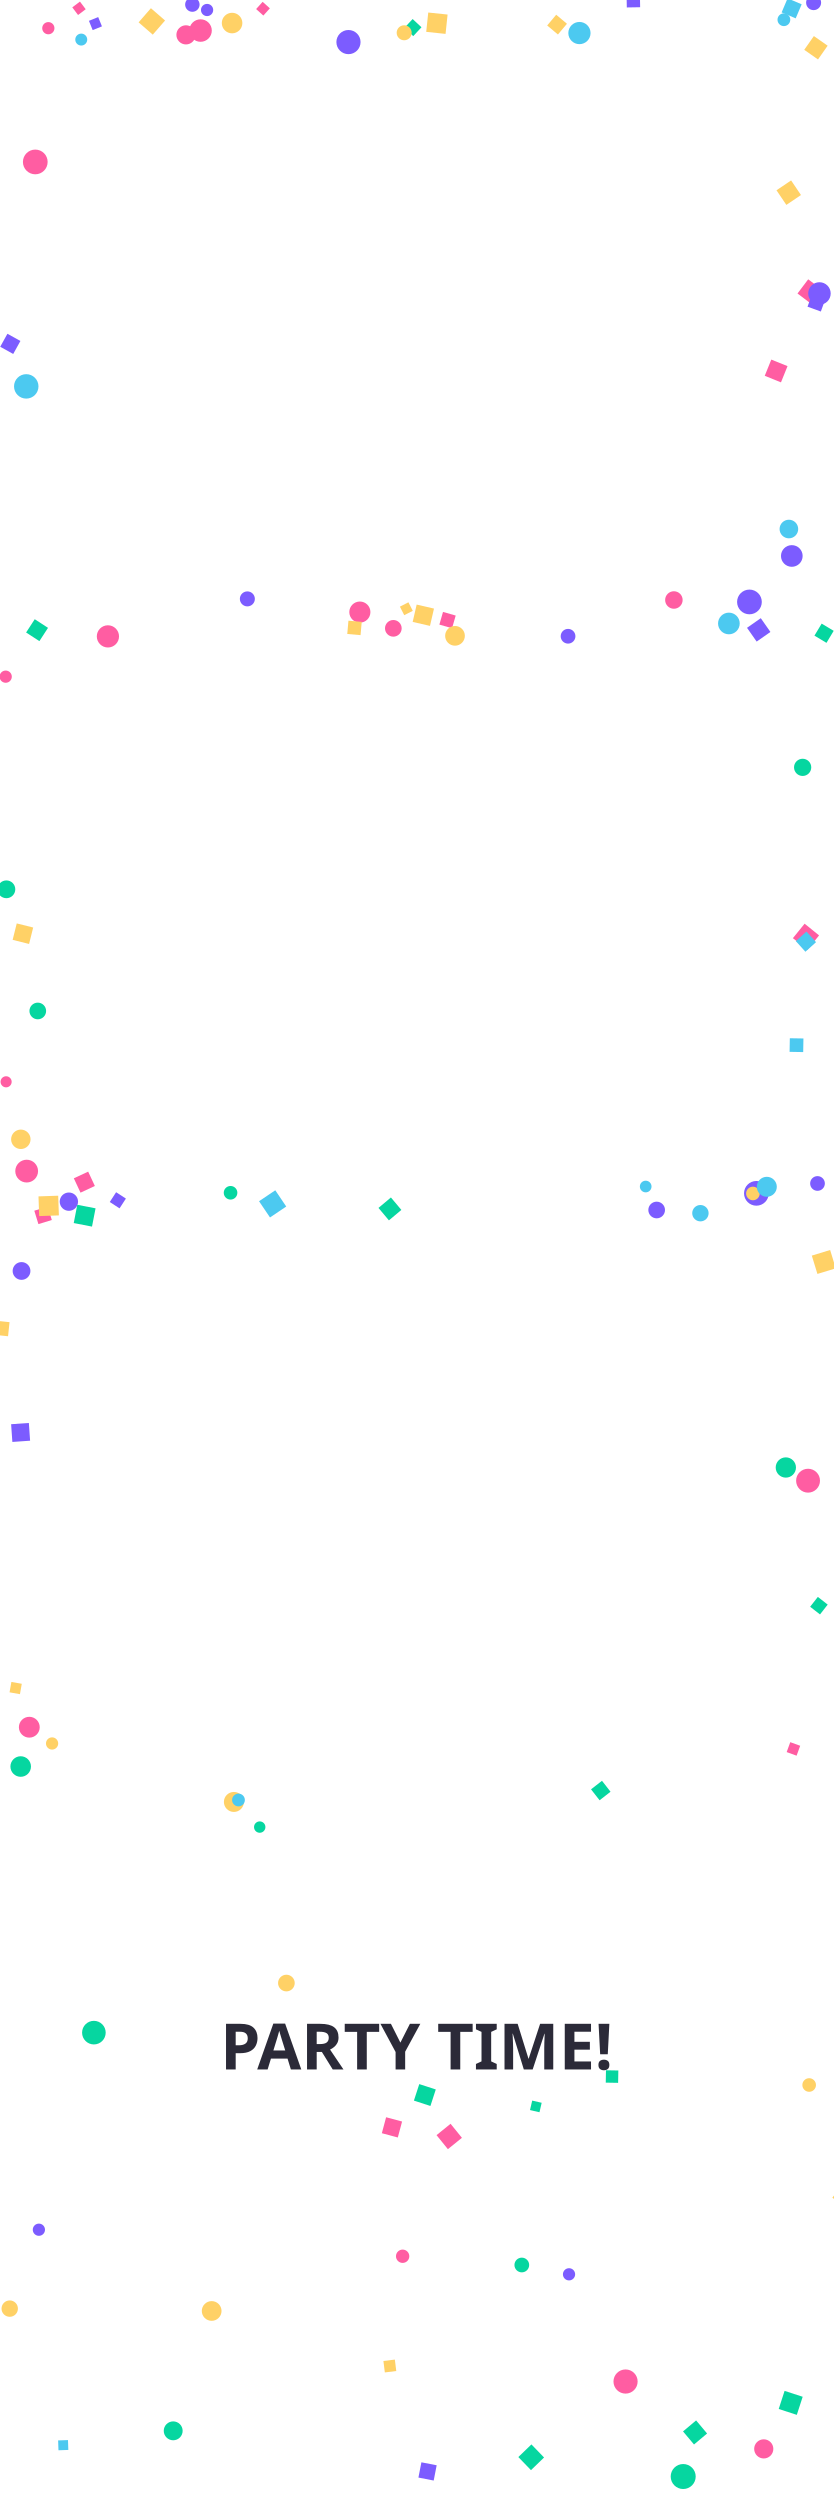
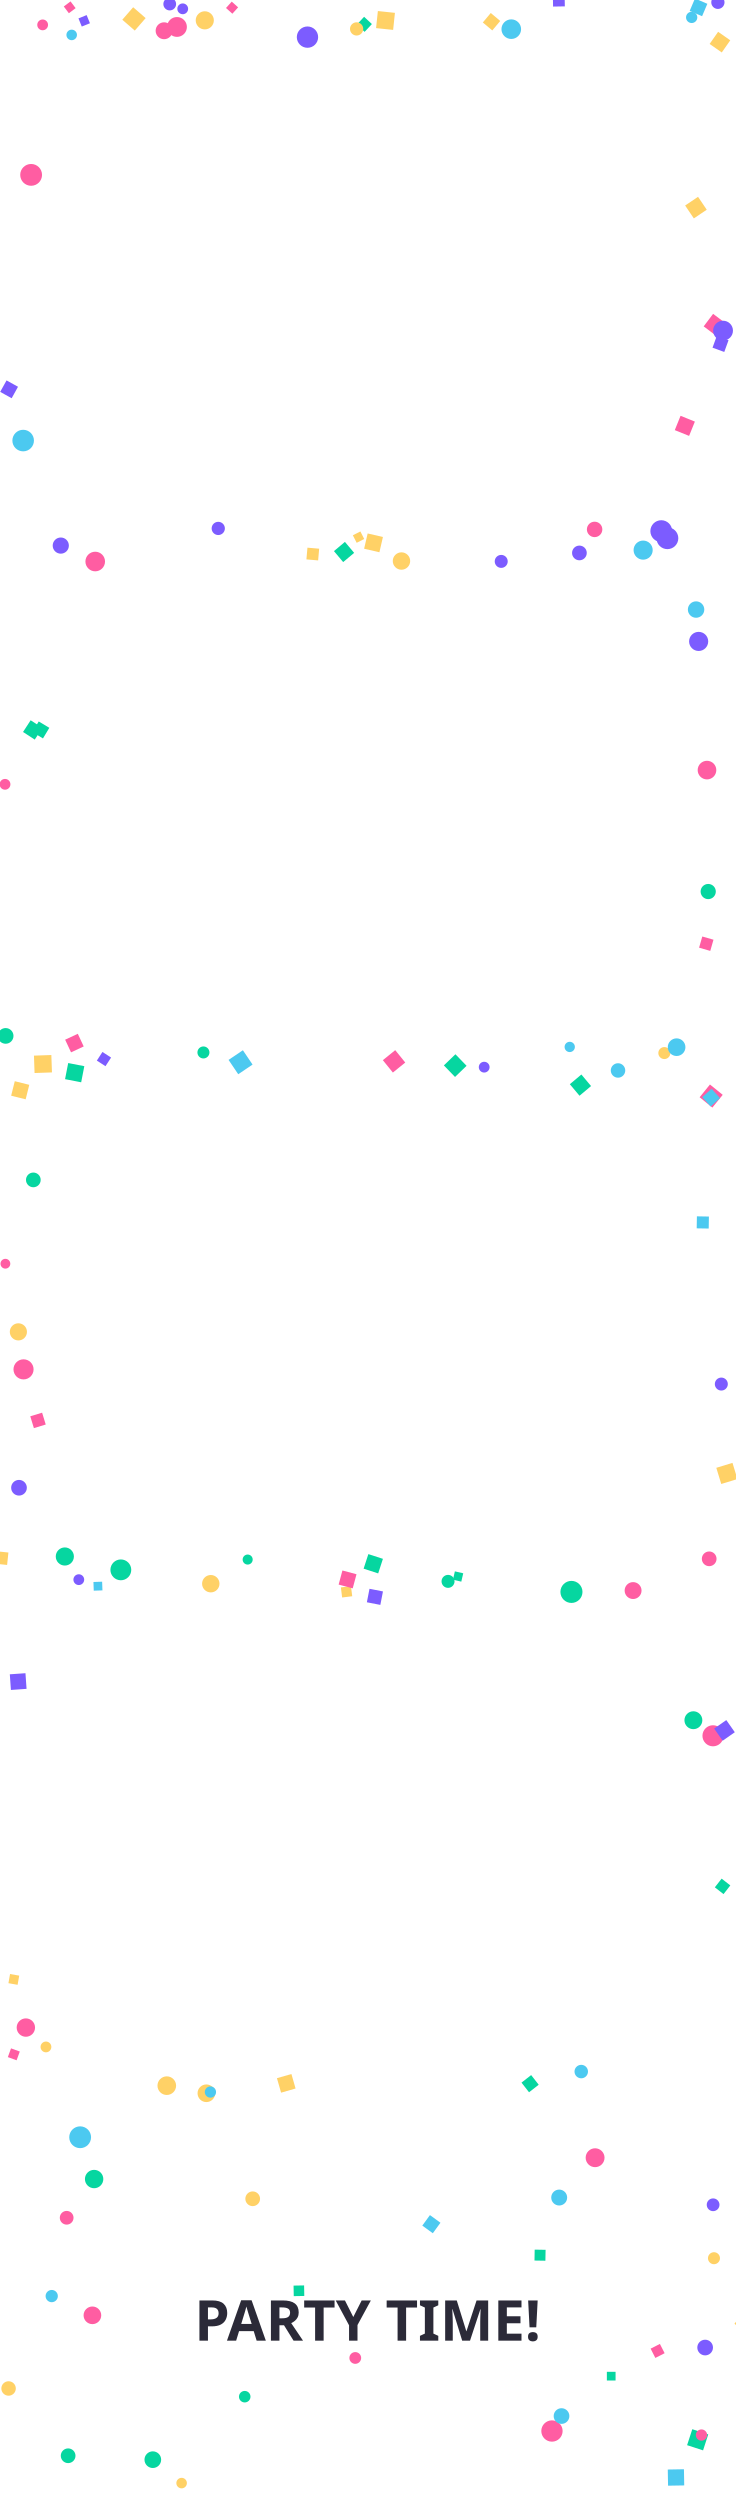
- <svg xmlns="http://www.w3.org/2000/svg" width="600" height="1800" viewBox="0 0 600 1800">
+ <svg xmlns="http://www.w3.org/2000/svg" width="600" height="2040" viewBox="0 0 600 2040">
  <rect x="194.3" y="6.0" width="7.0" height="7.0" fill="#ff5da2" transform="rotate(132 194.3 6.0)" />
  <circle cx="34.8" cy="20.3" r="4.4" fill="#ff5da2" />
  <circle cx="144.4" cy="22.0" r="8.1" fill="#ff5da2" />
  <circle cx="133.9" cy="25.1" r="6.9" fill="#ff5da2" />
  <circle cx="585.8" cy="1.9" r="5.4" fill="#7c5cff" />
  <rect x="70.7" y="12.3" width="7.2" height="7.2" fill="#7c5cff" transform="rotate(68 70.7 12.3)" />
  <circle cx="58.5" cy="28.5" r="4.3" fill="#4cc9f0" />
  <rect x="408.2" y="17.1" width="10.1" height="10.1" fill="#ffd166" transform="rotate(130 408.2 17.1)" />
  <circle cx="149.1" cy="7.2" r="4.4" fill="#7c5cff" />
  <rect x="297.1" y="13.7" width="8.7" height="8.7" fill="#06d6a0" transform="rotate(43 297.1 13.7)" />
  <circle cx="250.9" cy="30.3" r="8.7" fill="#7c5cff" />
  <rect x="577.2" y="3.1" width="11.0" height="11.0" fill="#4cc9f0" transform="rotate(113 577.2 3.1)" />
  <circle cx="417.2" cy="23.8" r="8.0" fill="#4cc9f0" />
  <rect x="56.2" y="10.8" width="6.9" height="6.9" fill="#ff5da2" transform="rotate(233 56.2 10.8)" />
  <rect x="595.9" y="32.9" width="12.1" height="12.1" fill="#ffd166" transform="rotate(125 595.9 32.9)" />
  <circle cx="564.4" cy="14.2" r="4.6" fill="#4cc9f0" />
  <rect x="460.9" y="5.2" width="9.6" height="9.6" fill="#7c5cff" transform="rotate(179 460.9 5.2)" />
  <rect x="99.8" y="16.1" width="13.5" height="13.5" fill="#ffd166" transform="rotate(311 99.8 16.1)" />
  <circle cx="167.1" cy="16.6" r="7.4" fill="#ffd166" />
  <circle cx="138.5" cy="3.3" r="5.2" fill="#7c5cff" />
  <circle cx="291.0" cy="23.6" r="5.4" fill="#ffd166" />
  <rect x="320.8" y="24.4" width="14.0" height="14.0" fill="#ffd166" transform="rotate(186 320.8 24.4)" />
-   <rect x="24.7" y="871.7" width="10.1" height="10.1" fill="#ff5da2" transform="rotate(343 24.7 871.7)" />
-   <circle cx="27.2" cy="727.9" r="6.0" fill="#06d6a0" />
-   <circle cx="25.4" cy="116.6" r="8.9" fill="#ff5da2" />
-   <circle cx="4.4" cy="778.9" r="4.0" fill="#ff5da2" />
-   <circle cx="4.1" cy="487.2" r="4.4" fill="#ff5da2" />
-   <circle cx="15.0" cy="820.3" r="7.0" fill="#ffd166" />
-   <circle cx="4.6" cy="640.3" r="6.4" fill="#06d6a0" />
-   <rect x="5.8" y="962.1" width="10.2" height="10.2" fill="#ffd166" transform="rotate(186 5.8 962.1)" />
-   <rect x="8.2" y="1211.0" width="7.6" height="7.6" fill="#ffd166" transform="rotate(10 8.2 1211.0)" />
-   <circle cx="21.1" cy="1243.6" r="7.5" fill="#ff5da2" />
-   <rect x="14.7" y="245.5" width="10.7" height="10.7" fill="#7c5cff" transform="rotate(119 14.7 245.5)" />
-   <rect x="8.9" y="1038.2" width="12.8" height="12.8" fill="#7c5cff" transform="rotate(266 8.9 1038.2)" />
-   <rect x="9.1" y="676.7" width="12.2" height="12.2" fill="#ffd166" transform="rotate(284 9.1 676.7)" />
-   <circle cx="18.9" cy="278.2" r="8.8" fill="#4cc9f0" />
-   <circle cx="37.5" cy="1255.3" r="4.4" fill="#ffd166" />
-   <rect x="18.8" y="455.4" width="11.4" height="11.4" fill="#06d6a0" transform="rotate(303 18.8 455.4)" />
-   <circle cx="19.2" cy="843.2" r="8.2" fill="#ff5da2" />
-   <circle cx="15.5" cy="915.1" r="6.4" fill="#7c5cff" />
-   <rect x="591.6" y="449.0" width="10.1" height="10.1" fill="#06d6a0" transform="rotate(31 591.6 449.0)" />
-   <rect x="566.4" y="1261.5" width="7.6" height="7.6" fill="#ff5da2" transform="rotate(290 566.4 1261.5)" />
-   <circle cx="565.8" cy="1056.6" r="7.3" fill="#06d6a0" />
-   <rect x="581.9" y="201.1" width="12.8" height="12.8" fill="#ff5da2" transform="rotate(37 581.9 201.1)" />
-   <circle cx="590.0" cy="211.3" r="8.1" fill="#7c5cff" />
-   <circle cx="570.1" cy="400.3" r="7.8" fill="#7c5cff" />
-   <circle cx="581.8" cy="1066.1" r="8.6" fill="#ff5da2" />
-   <rect x="578.3" y="757.5" width="9.8" height="9.8" fill="#4cc9f0" transform="rotate(181 578.3 757.5)" />
-   <rect x="581.3" y="683.9" width="13.4" height="13.4" fill="#ff5da2" transform="rotate(219 581.3 683.9)" />
-   <rect x="591.0" y="224.3" width="10.2" height="10.2" fill="#7c5cff" transform="rotate(200 591.0 224.3)" />
-   <rect x="573.0" y="677.6" width="10.3" height="10.3" fill="#4cc9f0" transform="rotate(318 573.0 677.6)" />
-   <rect x="562.3" y="275.3" width="12.6" height="12.6" fill="#ff5da2" transform="rotate(202 562.3 275.3)" />
-   <rect x="590.4" y="1162.4" width="9.0" height="9.0" fill="#06d6a0" transform="rotate(218 590.4 1162.4)" />
-   <circle cx="568.0" cy="380.9" r="6.7" fill="#4cc9f0" />
-   <rect x="597.7" y="900.0" width="13.8" height="13.8" fill="#ffd166" transform="rotate(73 597.7 900.0)" />
-   <circle cx="577.9" cy="552.5" r="6.2" fill="#06d6a0" />
-   <rect x="569.6" y="129.9" width="12.7" height="12.7" fill="#ffd166" transform="rotate(56 569.6 129.9)" />
-   <circle cx="588.6" cy="852.1" r="5.3" fill="#7c5cff" />
-   <circle cx="283.2" cy="452.4" r="6.0" fill="#ff5da2" />
-   <rect x="554.7" y="455.0" width="12.1" height="12.1" fill="#7c5cff" transform="rotate(145 554.7 455.0)" />
-   <circle cx="259.1" cy="440.7" r="7.6" fill="#ff5da2" />
-   <rect x="328.1" y="443.2" width="9.5" height="9.5" fill="#ff5da2" transform="rotate(106 328.1 443.2)" />
+   <rect x="24.7" y="1155.7" width="10.1" height="10.1" fill="#ff5da2" transform="rotate(343 24.7 1155.7)" />
+   <circle cx="27.2" cy="962.8" r="6.0" fill="#06d6a0" />
+   <circle cx="25.4" cy="142.7" r="8.9" fill="#ff5da2" />
+   <circle cx="4.4" cy="1031.2" r="4.0" fill="#ff5da2" />
+   <circle cx="4.1" cy="640.0" r="4.4" fill="#ff5da2" />
+   <circle cx="15.0" cy="1086.8" r="7.0" fill="#ffd166" />
+   <circle cx="4.6" cy="845.3" r="6.4" fill="#06d6a0" />
+   <rect x="5.8" y="1277.0" width="10.2" height="10.2" fill="#ffd166" transform="rotate(186 5.8 1277.0)" />
+   <rect x="8.2" y="1610.8" width="7.6" height="7.6" fill="#ffd166" transform="rotate(10 8.2 1610.8)" />
+   <circle cx="21.1" cy="1654.5" r="7.5" fill="#ff5da2" />
+   <rect x="14.7" y="315.6" width="10.7" height="10.7" fill="#7c5cff" transform="rotate(119 14.7 315.6)" />
+   <rect x="8.9" y="1379.0" width="12.8" height="12.8" fill="#7c5cff" transform="rotate(266 8.9 1379.0)" />
+   <rect x="9.1" y="894.1" width="12.2" height="12.2" fill="#ffd166" transform="rotate(284 9.1 894.1)" />
+   <circle cx="18.9" cy="359.5" r="8.8" fill="#4cc9f0" />
+   <circle cx="37.5" cy="1670.3" r="4.4" fill="#ffd166" />
+   <rect x="18.8" y="597.3" width="11.4" height="11.4" fill="#06d6a0" transform="rotate(303 18.8 597.3)" />
+   <circle cx="19.2" cy="1117.4" r="8.2" fill="#ff5da2" />
+   <circle cx="15.5" cy="1214.0" r="6.4" fill="#7c5cff" />
+   <rect x="31.6" y="588.7" width="10.1" height="10.1" fill="#06d6a0" transform="rotate(31 31.6 588.7)" />
+   <rect x="6.4" y="1678.6" width="7.6" height="7.6" fill="#ff5da2" transform="rotate(290 6.4 1678.6)" />
+   <circle cx="565.8" cy="1403.7" r="7.3" fill="#06d6a0" />
+   <rect x="581.9" y="256.1" width="12.8" height="12.8" fill="#ff5da2" transform="rotate(37 581.9 256.1)" />
+   <circle cx="590.0" cy="269.8" r="8.1" fill="#7c5cff" />
+   <circle cx="570.1" cy="523.4" r="7.8" fill="#7c5cff" />
+   <circle cx="581.8" cy="1416.4" r="8.6" fill="#ff5da2" />
+   <rect x="578.3" y="1002.5" width="9.8" height="9.8" fill="#4cc9f0" transform="rotate(181 578.3 1002.5)" />
+   <rect x="581.3" y="903.8" width="13.4" height="13.4" fill="#ff5da2" transform="rotate(219 581.3 903.8)" />
+   <rect x="591.0" y="287.2" width="10.2" height="10.2" fill="#7c5cff" transform="rotate(200 591.0 287.2)" />
+   <rect x="573.0" y="895.3" width="10.3" height="10.3" fill="#4cc9f0" transform="rotate(318 573.0 895.3)" />
+   <rect x="562.3" y="355.7" width="12.6" height="12.6" fill="#ff5da2" transform="rotate(202 562.3 355.7)" />
+   <rect x="590.4" y="1545.6" width="9.0" height="9.0" fill="#06d6a0" transform="rotate(218 590.4 1545.6)" />
+   <circle cx="568.0" cy="497.4" r="6.7" fill="#4cc9f0" />
+   <rect x="597.7" y="1193.7" width="13.8" height="13.8" fill="#ffd166" transform="rotate(73 597.7 1193.7)" />
+   <circle cx="577.9" cy="727.5" r="6.2" fill="#06d6a0" />
+   <rect x="569.6" y="160.6" width="12.7" height="12.7" fill="#ffd166" transform="rotate(56 569.6 160.6)" />
+   <circle cx="588.6" cy="1129.4" r="5.3" fill="#7c5cff" />
+   <circle cx="578.7" cy="1272.0" r="6.0" fill="#ff5da2" />
+   <rect x="599.6" y="1413.5" width="12.1" height="12.1" fill="#7c5cff" transform="rotate(145 599.6 1413.5)" />
+   <circle cx="576.9" cy="628.4" r="7.6" fill="#ff5da2" />
+   <rect x="582.2" y="766.8" width="9.5" height="9.5" fill="#ff5da2" transform="rotate(106 582.2 766.8)" />
  <circle cx="539.6" cy="433.4" r="8.9" fill="#7c5cff" />
  <circle cx="178.1" cy="431.2" r="5.4" fill="#7c5cff" />
  <rect x="259.6" y="457.3" width="9.6" height="9.6" fill="#ffd166" transform="rotate(185 259.6 457.3)" />
  <rect x="297.2" y="439.8" width="6.9" height="6.9" fill="#ffd166" transform="rotate(153 297.2 439.8)" />
  <circle cx="77.7" cy="458.2" r="8.0" fill="#ff5da2" />
  <circle cx="485.2" cy="432.0" r="6.3" fill="#ff5da2" />
  <circle cx="327.6" cy="457.8" r="7.1" fill="#ffd166" />
  <circle cx="409.0" cy="458.1" r="5.3" fill="#7c5cff" />
  <circle cx="524.8" cy="448.9" r="7.8" fill="#4cc9f0" />
  <rect x="300.0" y="435.3" width="12.8" height="12.8" fill="#ffd166" transform="rotate(13 300.0 435.3)" />
-   <circle cx="49.6" cy="865.2" r="6.6" fill="#7c5cff" />
-   <rect x="272.5" y="869.7" width="11.7" height="11.7" fill="#06d6a0" transform="rotate(320 272.5 869.7)" />
-   <circle cx="544.6" cy="859.2" r="8.9" fill="#7c5cff" />
-   <circle cx="472.8" cy="871.2" r="6.0" fill="#7c5cff" />
+   <circle cx="49.6" cy="445.2" r="6.6" fill="#7c5cff" />
+   <rect x="272.5" y="449.7" width="11.7" height="11.7" fill="#06d6a0" transform="rotate(320 272.5 449.7)" />
+   <circle cx="544.6" cy="439.2" r="8.9" fill="#7c5cff" />
+   <circle cx="472.8" cy="451.2" r="6.0" fill="#7c5cff" />
  <rect x="68.3" y="853.9" width="11.4" height="11.4" fill="#ff5da2" transform="rotate(155 68.3 853.9)" />
  <rect x="68.8" y="870.0" width="13.4" height="13.4" fill="#06d6a0" transform="rotate(101 68.8 870.0)" />
  <circle cx="166.0" cy="858.8" r="4.9" fill="#06d6a0" />
  <rect x="41.9" y="860.9" width="14.2" height="14.2" fill="#ffd166" transform="rotate(88 41.9 860.9)" />
  <circle cx="542.1" cy="859.3" r="4.9" fill="#ffd166" />
  <rect x="83.6" y="858.4" width="8.4" height="8.4" fill="#7c5cff" transform="rotate(33 83.6 858.4)" />
  <circle cx="464.9" cy="854.3" r="4.2" fill="#4cc9f0" />
  <rect x="198.2" y="857.0" width="14.1" height="14.1" fill="#4cc9f0" transform="rotate(56 198.2 857.0)" />
  <circle cx="504.3" cy="873.5" r="5.9" fill="#4cc9f0" />
  <circle cx="552.1" cy="854.5" r="7.2" fill="#4cc9f0" />
-   <rect x="501.2" y="1742.7" width="12.3" height="12.3" fill="#06d6a0" transform="rotate(50 501.2 1742.7)" />
-   <rect x="314.3" y="1537.3" width="13.0" height="13.0" fill="#ff5da2" transform="rotate(321 314.3 1537.3)" />
-   <circle cx="409.7" cy="1637.5" r="4.4" fill="#7c5cff" />
-   <rect x="382.3" y="1778.5" width="13.1" height="13.1" fill="#06d6a0" transform="rotate(226 382.3 1778.5)" />
-   <circle cx="375.7" cy="1630.8" r="5.3" fill="#06d6a0" />
-   <rect x="42.1" y="1764.2" width="7.1" height="7.1" fill="#4cc9f0" transform="rotate(268 42.1 1764.2)" />
-   <rect x="284.3" y="1698.9" width="8.3" height="8.3" fill="#ffd166" transform="rotate(83 284.3 1698.9)" />
-   <rect x="390.0" y="1514.0" width="7.0" height="7.0" fill="#06d6a0" transform="rotate(103 390.0 1514.0)" />
-   <circle cx="28.0" cy="1605.4" r="4.4" fill="#7c5cff" />
-   <circle cx="152.4" cy="1663.9" r="7.1" fill="#ffd166" />
-   <rect x="289.5" y="1527.5" width="11.9" height="11.9" fill="#ff5da2" transform="rotate(105 289.5 1527.5)" />
-   <rect x="309.9" y="1516.3" width="12.5" height="12.5" fill="#06d6a0" transform="rotate(198 309.9 1516.3)" />
-   <circle cx="187.0" cy="1315.5" r="4.1" fill="#06d6a0" />
-   <circle cx="491.9" cy="1783.1" r="9.0" fill="#06d6a0" />
-   <circle cx="549.9" cy="1763.2" r="6.9" fill="#ff5da2" />
-   <rect x="314.4" y="1775.0" width="11.2" height="11.2" fill="#7c5cff" transform="rotate(101 314.4 1775.0)" />
-   <circle cx="67.6" cy="1463.5" r="8.5" fill="#06d6a0" />
-   <circle cx="14.9" cy="1271.9" r="7.4" fill="#06d6a0" />
-   <rect x="436.3" y="1490.6" width="8.9" height="8.9" fill="#06d6a0" transform="rotate(1 436.3 1490.6)" />
-   <circle cx="450.4" cy="1714.7" r="8.7" fill="#ff5da2" />
-   <circle cx="7.0" cy="1662.2" r="5.9" fill="#ffd166" />
-   <rect x="599.3" y="1582.3" width="13.8" height="13.8" fill="#ffd166" transform="rotate(308 599.3 1582.3)" />
-   <circle cx="168.4" cy="1297.4" r="7.2" fill="#ffd166" />
-   <circle cx="582.6" cy="1501.2" r="4.9" fill="#ffd166" />
-   <rect x="573.7" y="1738.7" width="13.7" height="13.7" fill="#06d6a0" transform="rotate(198 573.7 1738.7)" />
-   <rect x="431.7" y="1296.2" width="10.0" height="10.0" fill="#06d6a0" transform="rotate(232 431.7 1296.2)" />
-   <circle cx="171.7" cy="1296.0" r="4.6" fill="#4cc9f0" />
-   <circle cx="206.2" cy="1427.8" r="6.0" fill="#ffd166" />
-   <circle cx="289.9" cy="1624.5" r="4.8" fill="#ff5da2" />
-   <circle cx="124.7" cy="1750.2" r="6.8" fill="#06d6a0" />
-   <text x="300.0" y="1490" font-family="Verdana, sans-serif" font-size="46" fill="#2b2a38" text-anchor="middle" font-weight="bold">PARTY TIME!</text>
+   <rect x="474.4" y="876.8" width="12.3" height="12.3" fill="#06d6a0" transform="rotate(50 474.4 876.8)" />
+   <rect x="312.4" y="865.1" width="13.0" height="13.0" fill="#ff5da2" transform="rotate(321 312.4 865.1)" />
+   <circle cx="395.1" cy="870.8" r="4.4" fill="#7c5cff" />
+   <rect x="371.3" y="878.8" width="13.1" height="13.1" fill="#06d6a0" transform="rotate(226 371.3 878.8)" />
+   <circle cx="365.6" cy="1290.4" r="5.3" fill="#06d6a0" />
+   <rect x="76.5" y="1298.0" width="7.1" height="7.1" fill="#4cc9f0" transform="rotate(268 76.5 1298.0)" />
+   <rect x="286.4" y="1294.3" width="8.3" height="8.3" fill="#ffd166" transform="rotate(83 286.4 1294.3)" />
+   <rect x="378.0" y="1283.8" width="7.0" height="7.0" fill="#06d6a0" transform="rotate(103 378.0 1283.8)" />
+   <circle cx="64.3" cy="1289.0" r="4.4" fill="#7c5cff" />
+   <circle cx="172.0" cy="1292.3" r="7.1" fill="#ffd166" />
+   <rect x="290.9" y="1284.6" width="11.9" height="11.9" fill="#ff5da2" transform="rotate(105 290.9 1284.6)" />
+   <rect x="308.6" y="1283.9" width="12.5" height="12.5" fill="#06d6a0" transform="rotate(198 308.6 1283.9)" />
+   <circle cx="202.1" cy="1272.6" r="4.1" fill="#06d6a0" />
+   <circle cx="466.3" cy="1299.0" r="9.0" fill="#06d6a0" />
+   <circle cx="516.6" cy="1297.9" r="6.9" fill="#ff5da2" />
+   <rect x="312.5" y="1298.6" width="11.2" height="11.2" fill="#7c5cff" transform="rotate(101 312.5 1298.6)" />
+   <circle cx="98.6" cy="1281.0" r="8.5" fill="#06d6a0" />
+   <circle cx="52.9" cy="1270.1" r="7.4" fill="#06d6a0" />
+   <rect x="436.3" y="1835.7" width="8.9" height="8.9" fill="#06d6a0" transform="rotate(1 436.3 1835.7)" />
+   <circle cx="450.4" cy="1983.7" r="8.7" fill="#ff5da2" />
+   <circle cx="7.0" cy="1949.0" r="5.9" fill="#ffd166" />
+   <rect x="599.3" y="1896.2" width="13.8" height="13.8" fill="#ffd166" transform="rotate(308 599.3 1896.2)" />
+   <circle cx="168.4" cy="1708.1" r="7.2" fill="#ffd166" />
+   <circle cx="582.6" cy="1842.7" r="4.9" fill="#ffd166" />
+   <rect x="573.7" y="1999.5" width="13.7" height="13.7" fill="#06d6a0" transform="rotate(198 573.7 1999.5)" />
+   <rect x="431.7" y="1707.3" width="10.0" height="10.0" fill="#06d6a0" transform="rotate(232 431.7 1707.3)" />
+   <circle cx="171.7" cy="1707.1" r="4.6" fill="#4cc9f0" />
+   <circle cx="206.2" cy="1794.2" r="6.0" fill="#ffd166" />
+   <circle cx="289.9" cy="1924.1" r="4.8" fill="#ff5da2" />
+   <circle cx="124.7" cy="2007.1" r="6.8" fill="#06d6a0" />
+   <circle cx="199.7" cy="1955.7" r="4.7" fill="#06d6a0" />
+   <circle cx="54.4" cy="1809.7" r="5.6" fill="#ff5da2" />
+   <circle cx="485.6" cy="1760.7" r="7.7" fill="#ff5da2" />
+   <rect x="248.3" y="1873.5" width="8.6" height="8.6" fill="#06d6a0" transform="rotate(179 248.3 1873.5)" />
+   <rect x="344.6" y="1816.1" width="10.6" height="10.6" fill="#4cc9f0" transform="rotate(306 344.6 1816.1)" />
+   <circle cx="55.6" cy="2003.9" r="6.0" fill="#06d6a0" />
+   <circle cx="572.4" cy="1987.0" r="4.6" fill="#ff5da2" />
+   <circle cx="458.2" cy="1971.5" r="6.4" fill="#4cc9f0" />
+   <rect x="558.1" y="2014.9" width="13.2" height="13.2" fill="#4cc9f0" transform="rotate(89 558.1 2014.9)" />
+   <circle cx="65.4" cy="1744.0" r="8.9" fill="#4cc9f0" />
+   <rect x="495.2" y="1935.4" width="7.1" height="7.1" fill="#06d6a0" transform="rotate(0 495.2 1935.4)" />
+   <circle cx="75.4" cy="1889.3" r="7.2" fill="#ff5da2" />
+   <circle cx="76.8" cy="1778.1" r="7.5" fill="#06d6a0" />
+   <circle cx="42.2" cy="1873.6" r="5.0" fill="#4cc9f0" />
+   <circle cx="474.3" cy="1690.4" r="5.5" fill="#4cc9f0" />
+   <circle cx="575.4" cy="1915.6" r="6.4" fill="#7c5cff" />
+   <circle cx="148.2" cy="2026.2" r="4.3" fill="#ffd166" />
+   <rect x="530.9" y="1916.5" width="8.5" height="8.5" fill="#ff5da2" transform="rotate(333 530.9 1916.5)" />
+   <circle cx="136.1" cy="1701.9" r="7.6" fill="#ffd166" />
+   <rect x="237.8" y="1692.4" width="12.3" height="12.3" fill="#ffd166" transform="rotate(74 237.8 1692.4)" />
+   <circle cx="581.9" cy="1799.1" r="5.2" fill="#7c5cff" />
+   <circle cx="456.3" cy="1793.2" r="6.5" fill="#4cc9f0" />
+   <text x="300.0" y="1910" font-family="Verdana, sans-serif" font-size="46" fill="#2b2a38" text-anchor="middle" font-weight="bold">PARTY TIME!</text>
</svg>
